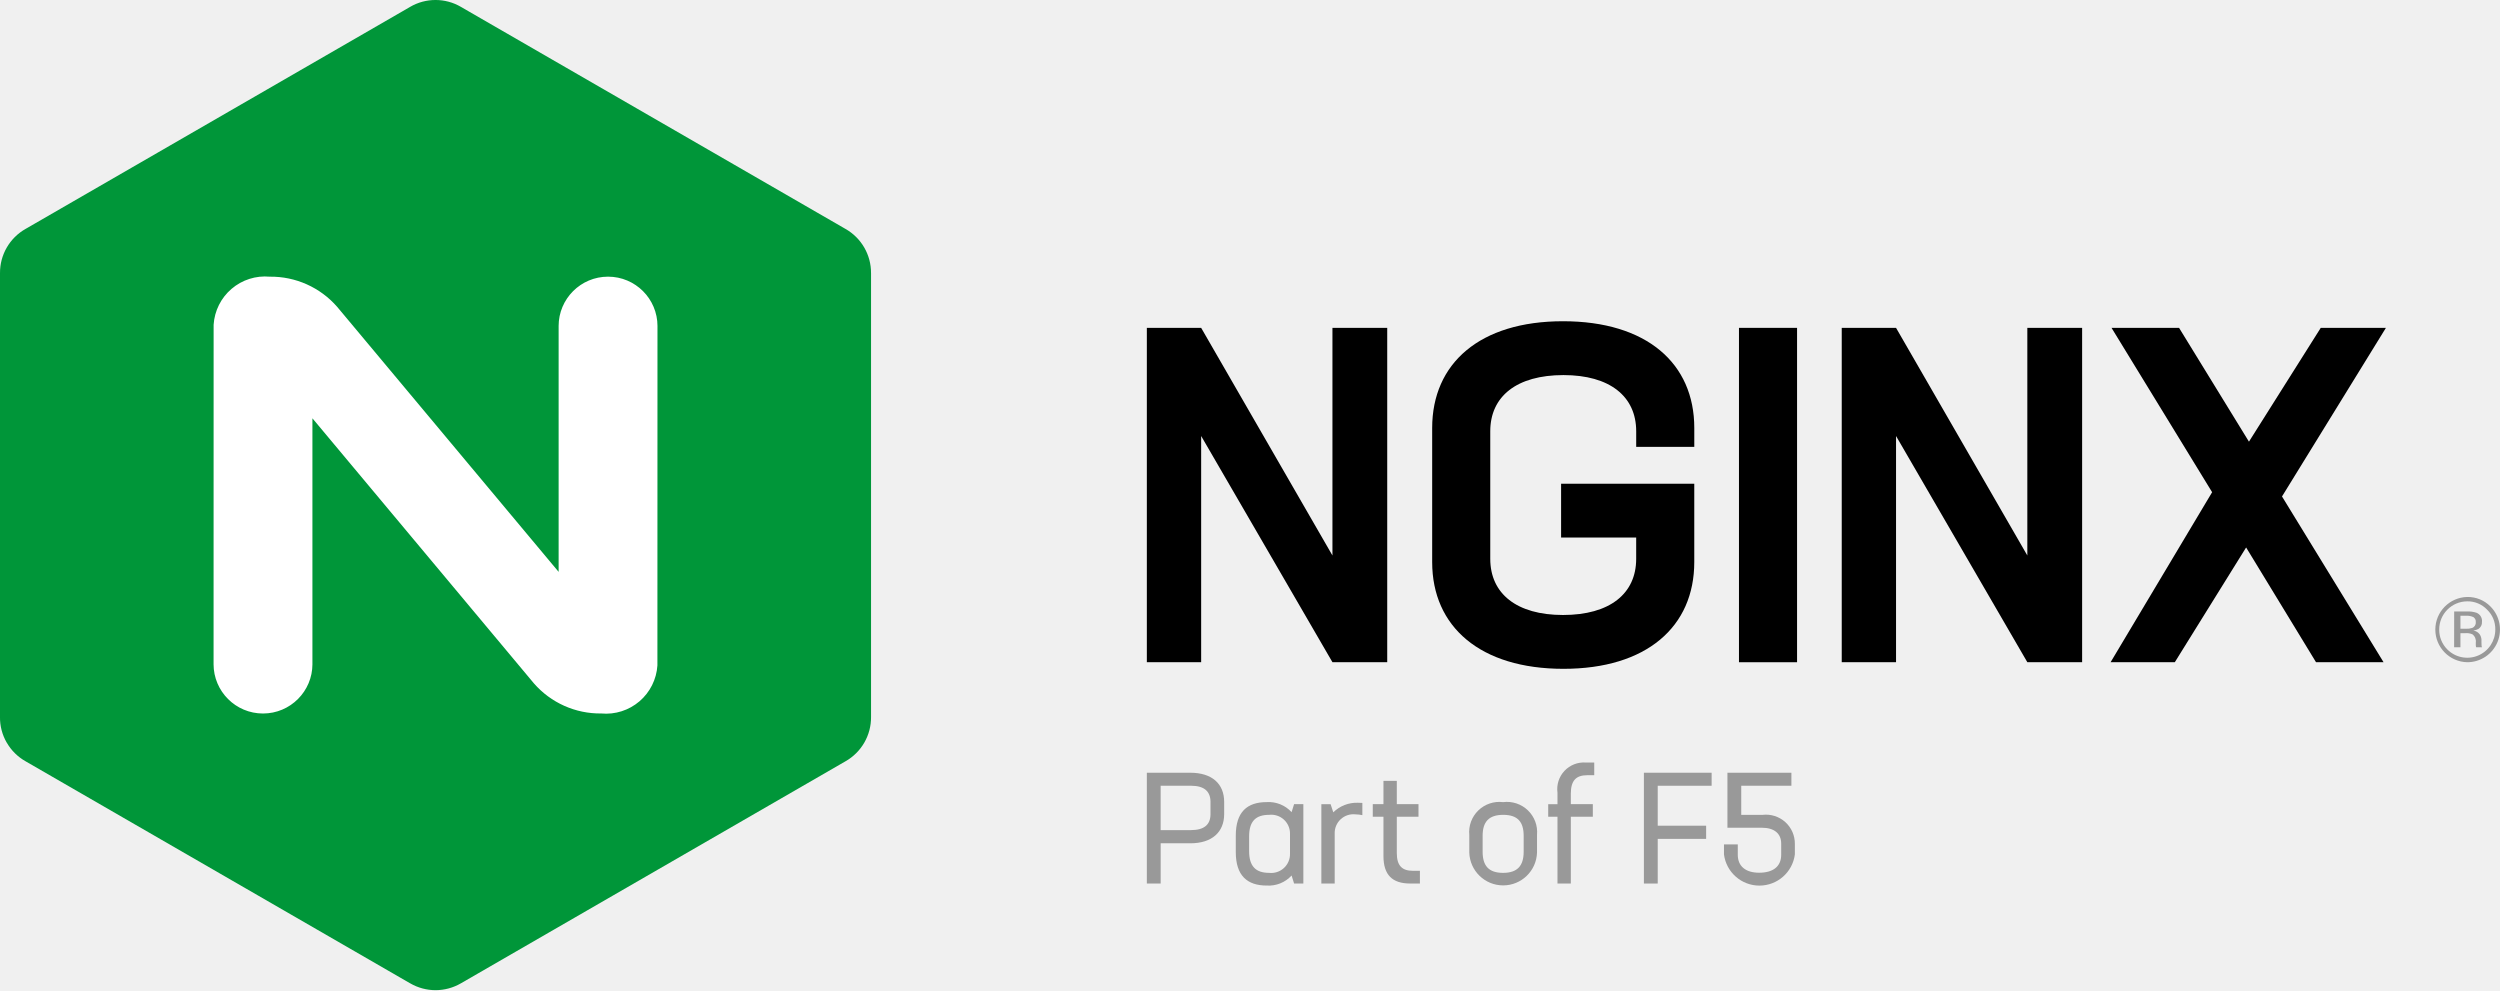
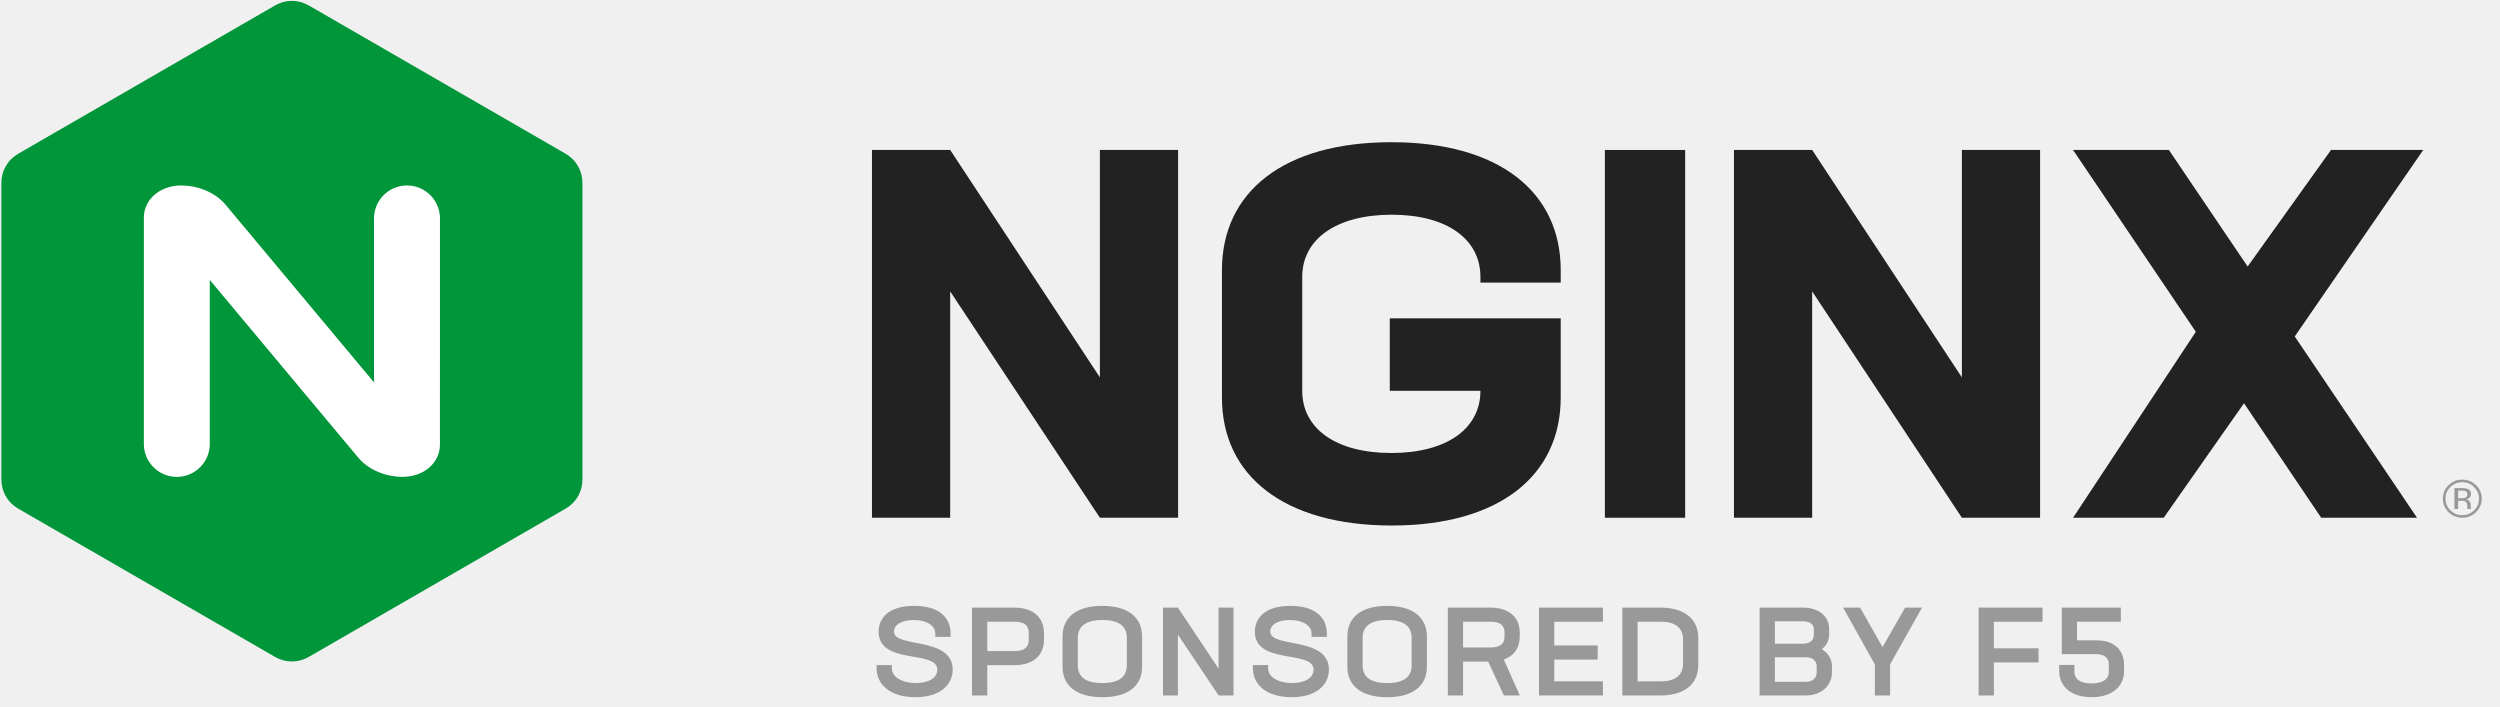
- <svg xmlns="http://www.w3.org/2000/svg" id="Art" viewBox="0 0 150.888 59.762">
-   <defs>
-     <style>.cls-1{fill:#999;}.cls-2{fill:#009639;}.cls-3{fill:#fff;}</style>
-   </defs>
-   <path class="cls-1" d="M113.572,49.54H112.291V47.783h3.027v-.786h-3.861v3.32h2.077c.74,0,1.168.342,1.168.959v.674c0,.693-.474,1.082-1.329,1.082-.816,0-1.291-.389-1.291-1.082v-.626h-.833v.607a2.157,2.157,0,0,0,4.278,0V51.294a1.746,1.746,0,0,0-1.954-1.754" transform="translate(-7.19784 -0.35892)" />
-   <polygon class="cls-1" points="103.306 47.424 103.306 46.638 99.218 46.638 99.218 53.326 100.052 53.326 100.052 50.631 102.974 50.631 102.974 49.835 100.052 49.835 100.052 47.424 103.306 47.424" />
-   <path class="cls-1" d="M103,47.148h.418v-.767h-.512a1.609,1.609,0,0,0-1.706,1.821v.693h-.56v.758h.56v4.032h.805V49.652h1.328v-.758h-1.328v-.627c0-.798.313-1.12.996-1.12" transform="translate(-7.19784 -0.35892)" />
-   <path class="cls-1" d="M92.479,52.917c-.655,0-.977-.304-.977-1.072V49.652h1.309v-.758H91.502V47.49h-.805v1.404h-.645v.758h.645V52.025c0,1.148.54,1.659,1.612,1.659h.588v-.767Z" transform="translate(-7.19784 -0.35892)" />
-   <path class="cls-1" d="M89.148,48.809a2.025,2.025,0,0,0-1.48.578l-.161-.492h-.559v4.79h.805V50.668a1.133,1.133,0,0,1,1.262-1.158,1.984,1.984,0,0,1,.408.048v-.739a2.716,2.716,0,0,0-.275-.01" transform="translate(-7.19784 -0.35892)" />
-   <path class="cls-1" d="M97.916,48.771a1.824,1.824,0,0,0-2.039,1.982v1.063a2.045,2.045,0,0,0,4.088,0V50.753A1.826,1.826,0,0,0,97.916,48.771Zm1.243,2.998c0,.845-.38,1.272-1.243,1.272-.864,0-1.234-.427-1.234-1.272v-.968c0-.845.38-1.262,1.243-1.262.864,0,1.234.418,1.234,1.262Z" transform="translate(-7.19784 -0.35892)" />
-   <path class="cls-1" d="M85.303,48.894l-.151.483a1.873,1.873,0,0,0-1.5-.607c-1.177,0-1.868.588-1.868,2.02v.997c0,1.423.692,2.02,1.868,2.02a1.874,1.874,0,0,0,1.5-.606l.151.483h.559v-4.79Zm-1.509,4.146c-.807,0-1.205-.399-1.205-1.309v-.892c0-.911.399-1.3,1.205-1.3a1.131,1.131,0,0,1,1.262,1.148v1.196a1.137,1.137,0,0,1-1.262,1.158" transform="translate(-7.19784 -0.35892)" />
-   <path class="cls-1" d="M79.034,46.997H76.416v6.688h.834V51.256h1.794c1.3,0,2.039-.673,2.039-1.764v-.731c0-1.101-.739-1.764-2.049-1.764M80.258,49.492c0,.636-.38.968-1.177.968H77.249V47.783H79.091c.788,0,1.167.342,1.167.978Z" transform="translate(-7.19784 -0.35892)" />
-   <path class="cls-2" d="M7.606,45.181a3.019,3.019,0,0,0,1.134,1.125L31.942,59.702l.001-.001a3.044,3.044,0,0,0,3.084,0L58.229,46.306a3.043,3.043,0,0,0,1.541-2.67V16.846l-.001-.001a3.044,3.044,0,0,0-1.542-2.67L35.025.779V.778a3.04,3.04,0,0,0-3.082,0V.779L8.741,14.175a3.042,3.042,0,0,0-1.543,2.67l-.001.001V43.637a3.025,3.025,0,0,0,.407,1.545" transform="translate(-7.19784 -0.35892)" />
-   <path class="cls-3" d="M26.055,40.439a2.984,2.984,0,0,1-5.968,0l.001.001.003-20.483a3.111,3.111,0,0,1,3.388-2.899,5.306,5.306,0,0,1,4.067,1.819l.902,1.079L40.914,34.874V20.041h-.001a2.984,2.984,0,1,1,5.968,0h-.001L46.876,40.522a3.111,3.111,0,0,1-3.388,2.899,5.303,5.303,0,0,1-4.067-1.819L26.054,25.606V40.44Z" transform="translate(-7.19784 -0.35892)" />
-   <polygon points="144.002 19.788 140.069 19.788 135.736 26.657 131.518 19.788 127.442 19.788 133.513 29.707 127.385 39.968 131.261 39.968 135.565 33.042 139.784 39.968 143.86 39.968 137.731 29.964 144.002 19.788" />
-   <polygon points="122.36 19.788 122.36 33.527 114.436 19.788 111.158 19.788 111.158 39.968 114.436 39.968 114.436 26.315 122.36 39.968 125.667 39.968 125.667 19.788 122.36 19.788" />
-   <rect x="104.956" y="19.788" width="3.506" height="20.181" />
-   <path d="M109.457,27.329V26.189c0-3.905-2.879-6.442-7.924-6.442-5.017,0-7.896,2.537-7.896,6.442v8.095c0,3.905,2.907,6.442,7.924,6.442s7.895-2.537,7.895-6.442V29.553h-8.038v3.249h4.532v1.283c0,2.11-1.596,3.392-4.418,3.392-2.793,0-4.389-1.283-4.389-3.392V26.389c0-2.109,1.596-3.392,4.418-3.392,2.794,0,4.39,1.283,4.39,3.392v.941Z" transform="translate(-7.19784 -0.35892)" />
-   <polygon points="80.42 19.788 80.42 33.527 72.496 19.788 69.218 19.788 69.218 39.968 72.496 39.968 72.496 26.315 80.42 39.968 83.726 39.968 83.726 19.788 80.42 19.788" />
-   <path class="cls-1" d="M155.317,39.423h.381v-.849h.302a.86.86,0,0,1,.424.071.531.531,0,0,1,.201.494v.174l.009.065a.131.131,0,0,1,.006.027c.002.011.003.014.009.018h.353l-.013-.024a.248.248,0,0,1-.017-.11c-.005-.061-.005-.113-.005-.161v-.161a.616.616,0,0,0-.118-.337.549.549,0,0,0-.376-.211.929.929,0,0,0,.314-.102.47.47,0,0,0,.211-.428.531.531,0,0,0-.333-.548,1.659,1.659,0,0,0-.591-.077h-.754Zm1.084-1.164a.986.986,0,0,1-.363.048h-.34v-.786h.325a.959.959,0,0,1,.458.084.327.327,0,0,1,.143.315.333.333,0,0,1-.223.339m1.107-1.298a1.916,1.916,0,0,0-1.4-.572,1.97,1.97,0,0,0,0,3.939,1.973,1.973,0,0,0,1.4-3.367m-.2.195a1.613,1.613,0,0,1,.494,1.198,1.693,1.693,0,0,1-2.893,1.204,1.671,1.671,0,0,1-.492-1.204,1.698,1.698,0,0,1,1.691-1.701,1.615,1.615,0,0,1,1.2.503" transform="translate(-7.19784 -0.35892)" />
+ <svg xmlns="http://www.w3.org/2000/svg" id="Layer_1" data-name="Layer 1" viewBox="0 0 644.597 182.275">
+   <g>
+     <g>
+       <g>
+         <path d="M303.759,38.667v94.827h-20.167l-38.599-58.365v58.365h-20.167V38.667h20.167l38.599,58.633v-58.633h20.167Z" style="fill: #222;" />
+         <path d="M381.711,72.858v-1.47c0-9.75-8.682-16.027-22.839-16.027-14.291,0-23.106,6.277-23.106,16.027v29.384c0,9.75,8.682,16.027,22.972,16.027,14.291,0,22.973-6.277,22.973-16.027h-23.373v-18.699h44.075v20.436c0,20.167-15.894,32.989-43.541,32.989-27.78,0-43.808-12.822-43.808-32.989v-32.856c0-20.167,15.894-32.989,43.674-32.989,27.781,0,43.675,12.822,43.675,32.989v3.206h-20.702Z" style="fill: #222;" />
+         <path d="M413.799,38.667h20.701v94.827h-20.701V38.667Z" style="fill: #222;" />
+         <path d="M526.013,38.667v94.827h-20.167l-38.6-58.365v58.365h-20.167V38.667h20.167l38.6,58.633v-58.633h20.167Z" style="fill: #222;" />
+         <path d="M591.678,86.748l31.52,46.746h-24.708l-19.9-29.517-20.702,29.517h-23.373l31.653-47.948-31.653-46.879h24.709l20.301,30.051,21.503-30.051h23.775l-33.124,48.081Z" style="fill: #222;" />
+       </g>
+       <g>
+         <path d="M226.026,172.246v-.769h3.936v.896c0,2.176,2.592,3.743,6.208,3.743,2.976,0,5.503-1.151,5.503-3.455,0-5.185-15.135-1.12-15.135-9.792,0-3.424,2.496-6.655,9.119-6.655,6.528,0,9.439,3.04,9.439,7.136v.863h-3.936v-.863c0-1.984-2.176-3.488-5.568-3.488-3.072,0-5.087,1.185-5.087,3.008,0,4.288,15.071,1.152,15.135,9.76,0,3.903-3.2,7.135-9.599,7.135-6.432,0-10.016-3.167-10.016-7.519Z" style="fill: #999;" />
+         <path d="M269.183,163.254v1.664c0,4.063-2.784,6.592-7.616,6.592h-7.007v7.808h-3.936v-22.654h10.911c4.832,0,7.647,2.527,7.647,6.591ZM265.247,163.126c0-1.792-1.152-2.815-3.456-2.815h-7.231v7.552h7.231c2.272,0,3.456-1.024,3.456-2.816v-1.92Z" style="fill: #999;" />
+         <path d="M273.965,171.926v-7.808c0-4.863,3.488-7.903,10.239-7.903s10.271,3.04,10.271,7.903v7.808c0,4.832-3.52,7.839-10.239,7.839-6.751,0-10.271-3.007-10.271-7.839ZM290.54,171.542v-7.04c0-2.911-1.856-4.64-6.304-4.64s-6.335,1.729-6.335,4.64v7.04c0,2.88,1.856,4.575,6.304,4.575,4.479,0,6.335-1.695,6.335-4.575Z" style="fill: #999;" />
+         <path d="M318.04,156.663v22.654h-3.839l-10.496-15.679v15.679h-3.839v-22.654h3.839l10.496,15.742v-15.742h3.839Z" style="fill: #999;" />
+         <path d="M323.037,172.246v-.769h3.936v.896c0,2.176,2.592,3.743,6.208,3.743,2.976,0,5.503-1.151,5.503-3.455,0-5.185-15.135-1.12-15.135-9.792,0-3.424,2.496-6.655,9.119-6.655,6.528,0,9.439,3.04,9.439,7.136v.863h-3.936v-.863c0-1.984-2.176-3.488-5.568-3.488-3.072,0-5.087,1.185-5.087,3.008,0,4.288,15.071,1.152,15.135,9.76,0,3.903-3.2,7.135-9.599,7.135-6.432,0-10.016-3.167-10.016-7.519Z" style="fill: #999;" />
+         <path d="M347.401,171.926v-7.808c0-4.863,3.488-7.903,10.239-7.903,6.751,0,10.271,3.04,10.271,7.903v7.808c0,4.832-3.521,7.839-10.239,7.839-6.752,0-10.271-3.007-10.271-7.839ZM363.975,171.542v-7.04c0-2.911-1.855-4.64-6.303-4.64-4.448,0-6.336,1.729-6.336,4.64v7.04c0,2.88,1.855,4.575,6.304,4.575,4.479,0,6.335-1.695,6.335-4.575Z" style="fill: #999;" />
+         <path d="M387.733,170.038l4.127,9.279h-4.096l-4.063-8.735h-6.463v8.735h-3.937v-22.654h10.911c4.832,0,7.647,2.432,7.647,6.527v.864c0,2.976-1.472,5.087-4.127,5.983ZM387.925,163.063c0-1.792-1.151-2.752-3.455-2.752h-7.231v6.623h7.231c2.271,0,3.455-.96,3.455-2.751v-1.12Z" style="fill: #999;" />
+         <path d="M400.748,160.311v6.111h11.199v3.647h-11.199v5.6h12.543v3.648h-16.479v-22.654h16.479v3.647h-12.543Z" style="fill: #999;" />
+         <path d="M437.886,164.502v6.976c0,4.832-3.488,7.84-9.76,7.84h-9.823v-22.654h9.792c6.303,0,9.791,3.008,9.791,7.839ZM433.95,164.886c0-2.879-1.856-4.575-5.567-4.575h-6.144v15.358h6.111c3.743,0,5.6-1.695,5.6-4.575v-6.208Z" style="fill: #999;" />
+         <path d="M472.35,171.798v1.504c0,3.552-2.784,6.016-6.752,6.016h-11.903v-22.654h11.168c3.968,0,6.751,2.144,6.751,5.439v1.567c0,1.44-.672,2.784-1.888,3.712,1.664.96,2.624,2.624,2.624,4.416ZM457.631,160.183v5.791h7.231c1.6,0,2.815-.735,2.815-2.271v-1.504c0-1.344-1.248-2.016-2.784-2.016h-7.263ZM468.414,171.798c0-1.44-1.088-2.336-2.816-2.336h-7.967v6.336h7.935c1.761,0,2.849-.96,2.849-2.368v-1.632Z" style="fill: #999;" />
+         <path d="M487.345,171.286v8.031h-3.936v-8l-8.191-14.654h4.384l5.791,10.175,5.824-10.175h4.352l-8.224,14.623Z" style="fill: #999;" />
+         <path d="M514.098,160.311v6.848h11.519v3.647h-11.519v8.512h-3.937v-22.654h16.479v3.647h-12.543Z" style="fill: #999;" />
+         <path d="M547.67,171.445v1.601c0,4.096-3.296,6.719-8.383,6.719-5.056,0-8.352-2.623-8.352-6.751v-1.568h3.936v1.792c0,1.92,1.6,2.976,4.416,2.976,2.848,0,4.447-1.056,4.447-2.976v-2.016c0-1.664-1.312-2.56-3.231-2.56h-8.896v-11.999h15.23v3.647h-11.295v4.8h5.184c4.256,0,6.943,2.432,6.943,6.335Z" style="fill: #999;" />
+       </g>
+     </g>
+     <g>
+       <path d="M1.515,127.97c.801,1.389,1.93,2.473,3.232,3.207l66.122,38.176.002-.002c1.29.76,2.791,1.195,4.394,1.195,1.604,0,3.106-.436,4.394-1.195l66.124-38.176c1.302-.735,2.427-1.816,3.23-3.205.803-1.389,1.176-2.906,1.162-4.402V47.216l-.002-.002c.012-1.494-.361-3.013-1.162-4.402-.803-1.389-1.932-2.471-3.232-3.207L79.656,1.429v-.002c-1.288-.76-2.788-1.195-4.392-1.195-1.602,0-3.102.435-4.39,1.195v.002L4.752,39.604c-1.302.737-2.431,1.818-3.234,3.207-.801,1.389-1.174,2.908-1.162,4.402l-.002.002v76.351c-.014,1.496.359,3.013,1.16,4.402" style="fill: #009639;" />
+       <path d="M54.094,114.456c0,4.696-3.806,8.504-8.504,8.504-4.696,0-8.504-3.808-8.504-8.504l.002.002.008-58.374c0-4.522,3.996-8.262,9.655-8.262,4.052,0,8.729,1.635,11.591,5.183l2.57,3.075,35.525,42.514v-42.273h-.004c0-4.696,3.808-8.504,8.506-8.504,4.696,0,8.502,3.808,8.502,8.504h-.002l-.008,58.37c0,4.522-3.998,8.262-9.655,8.262-4.054,0-8.729-1.633-11.591-5.183l-38.095-45.589v42.277l.004-.002Z" style="fill: #fff;" />
+     </g>
+   </g>
+   <path d="M637.915,125.587c.847.808,1.261,1.813,1.261,2.987,0,1.162-.414,2.176-1.261,3.004-.835.822-1.856,1.242-3.059,1.242-1.191,0-2.212-.42-3.053-1.242-.829-.828-1.255-1.842-1.255-3.004,0-1.173.426-2.179,1.255-2.987.855-.842,1.871-1.254,3.053-1.254,1.2,0,2.215.411,3.059,1.254ZM638.423,125.099c-.987-.954-2.169-1.428-3.567-1.428-1.369,0-2.557.474-3.526,1.428-.986.957-1.465,2.116-1.465,3.475,0,1.356.473,2.521,1.448,3.472.969.968,2.163,1.448,3.543,1.448,1.398,0,2.58-.48,3.567-1.448.972-.957,1.471-2.124,1.471-3.472,0-1.368-.499-2.519-1.471-3.475ZM635.603,128.337c-.195.083-.508.12-.922.12h-.87v-1.959h.829c.537,0,.928.074,1.167.205.248.137.368.4.368.788,0,.417-.187.691-.572.845ZM632.842,131.238h.969v-2.119h.768c.508,0,.873.051,1.08.177.341.2.517.614.517,1.234v.434l.018.163c.012.031.012.046.015.065.006.026.009.035.026.046h.899l-.032-.063c-.029-.04-.044-.132-.047-.275-.011-.148-.011-.28-.011-.4v-.4c0-.274-.102-.548-.301-.837-.205-.288-.526-.457-.957-.531.344-.054.613-.146.797-.254.368-.228.54-.594.54-1.068,0-.674-.274-1.137-.852-1.365-.318-.126-.817-.194-1.503-.194h-1.924v5.386Z" style="fill: #999;" />
</svg>
